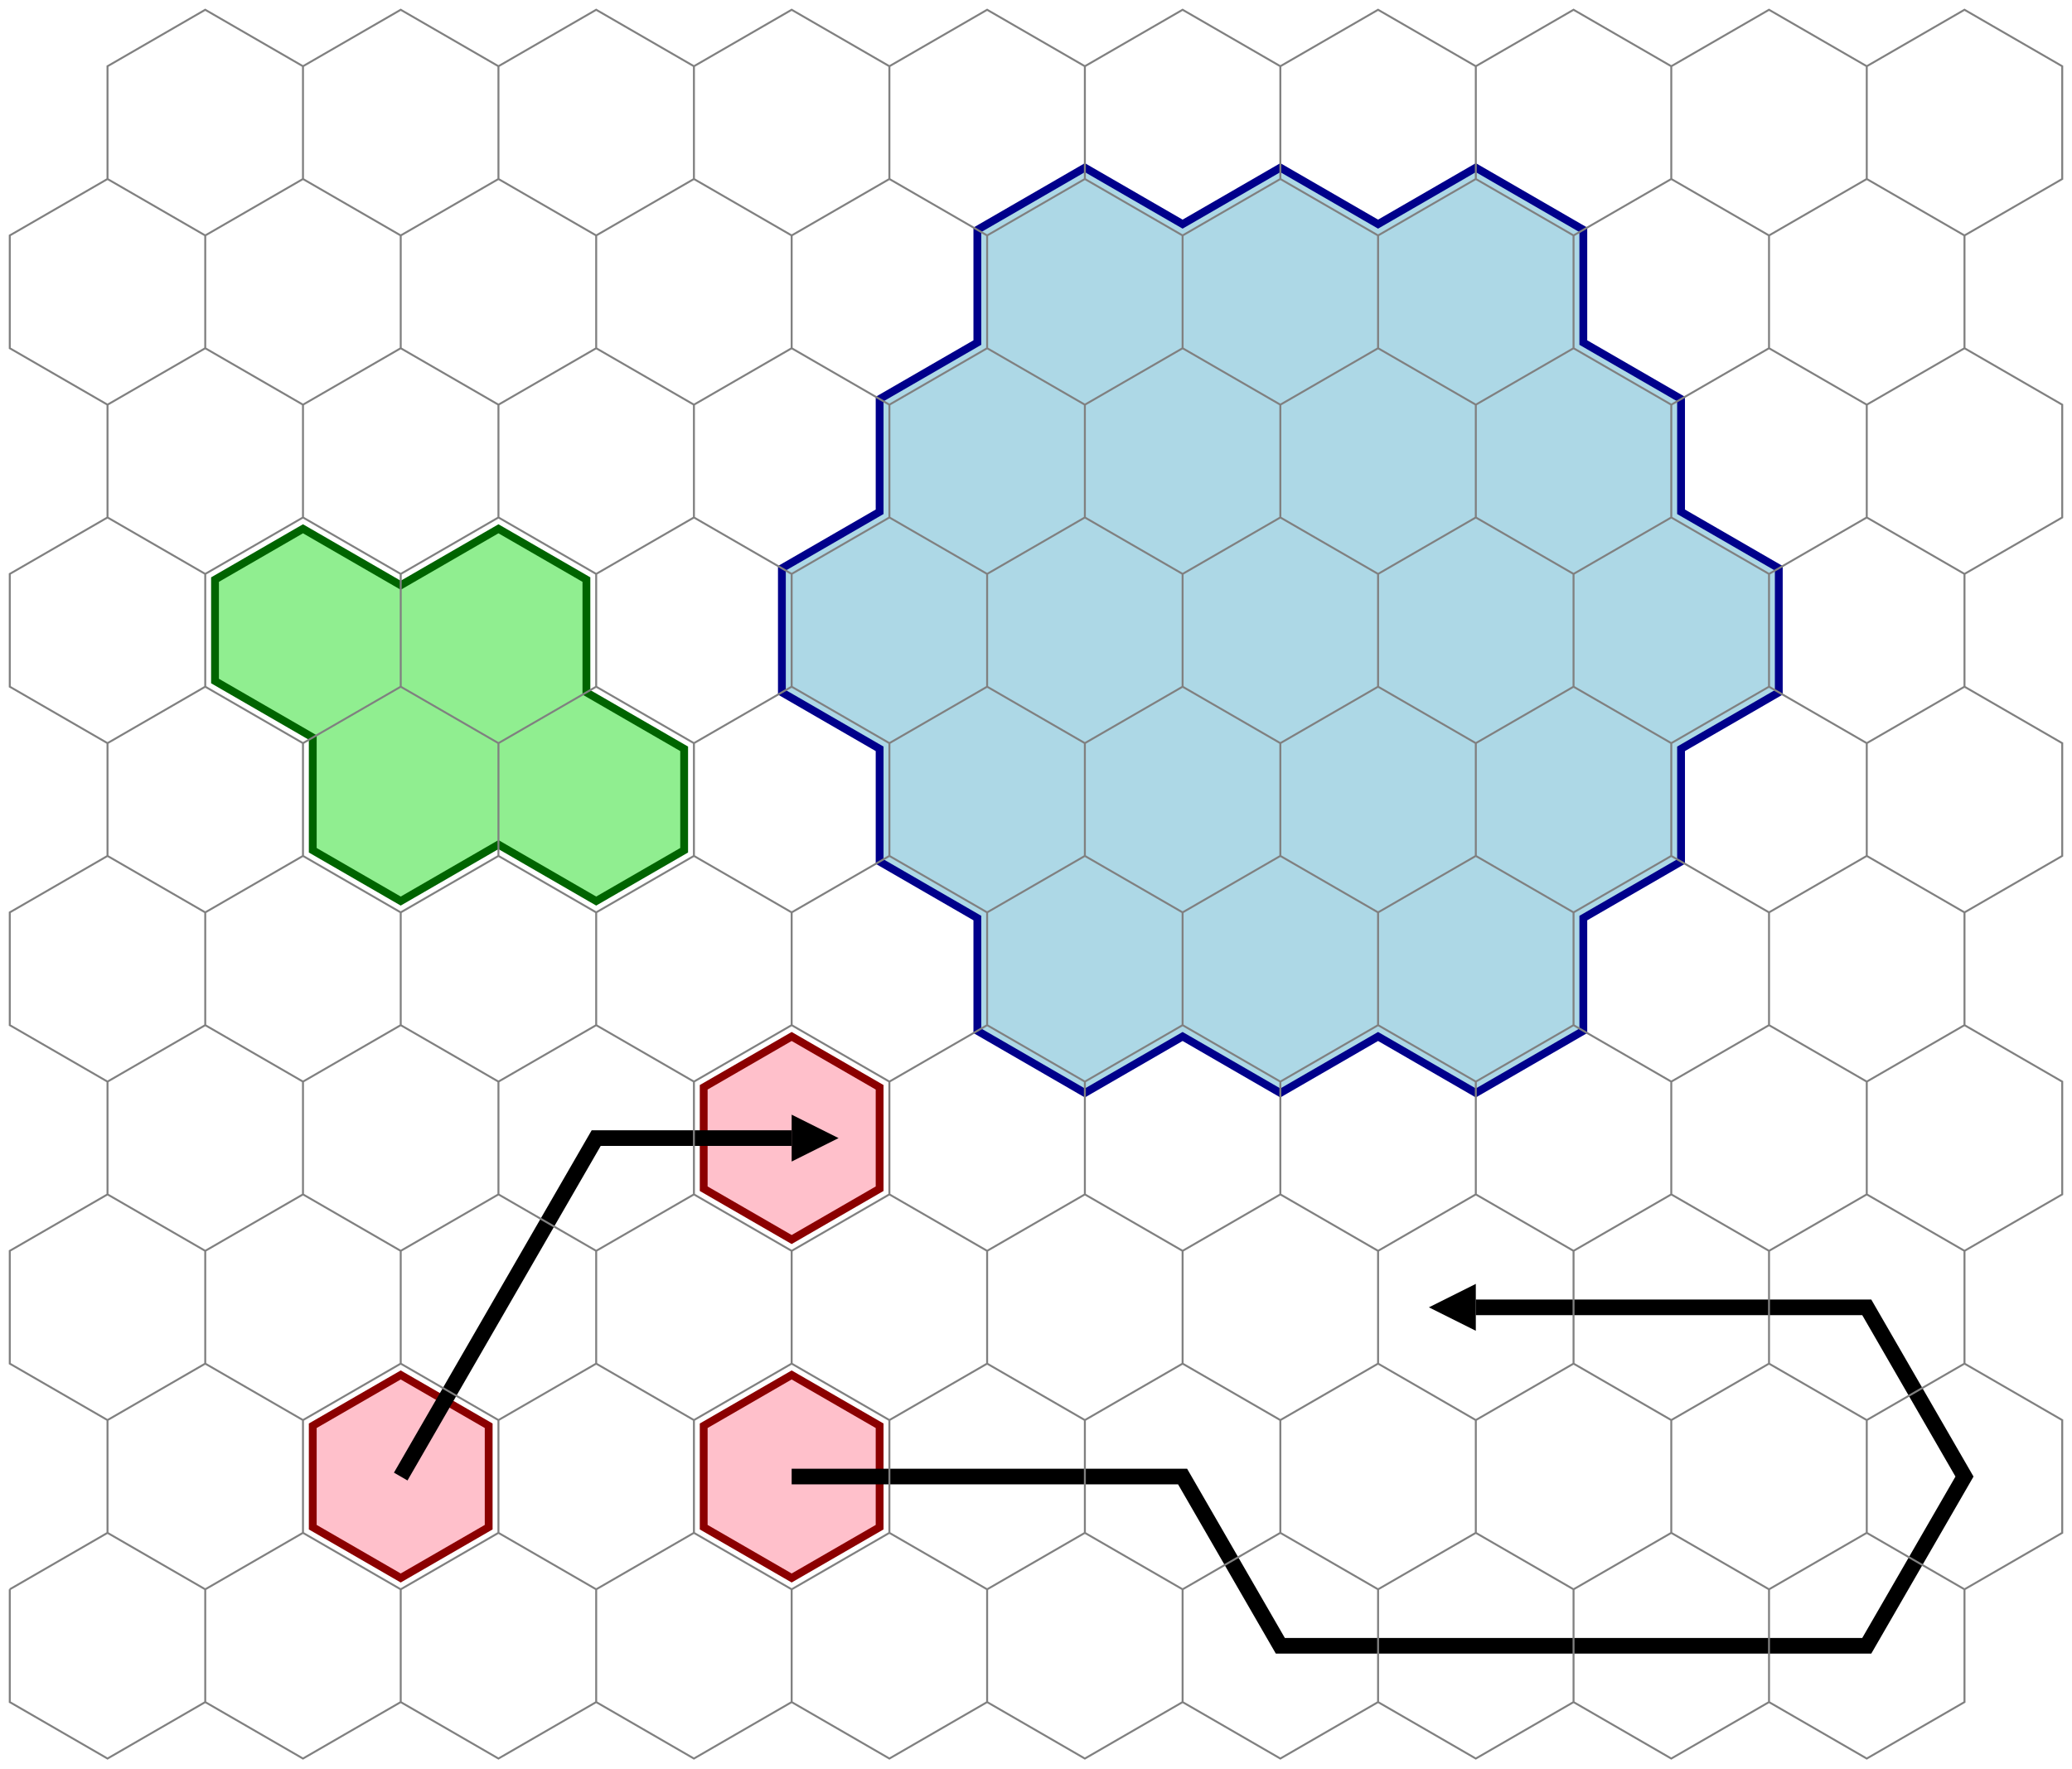
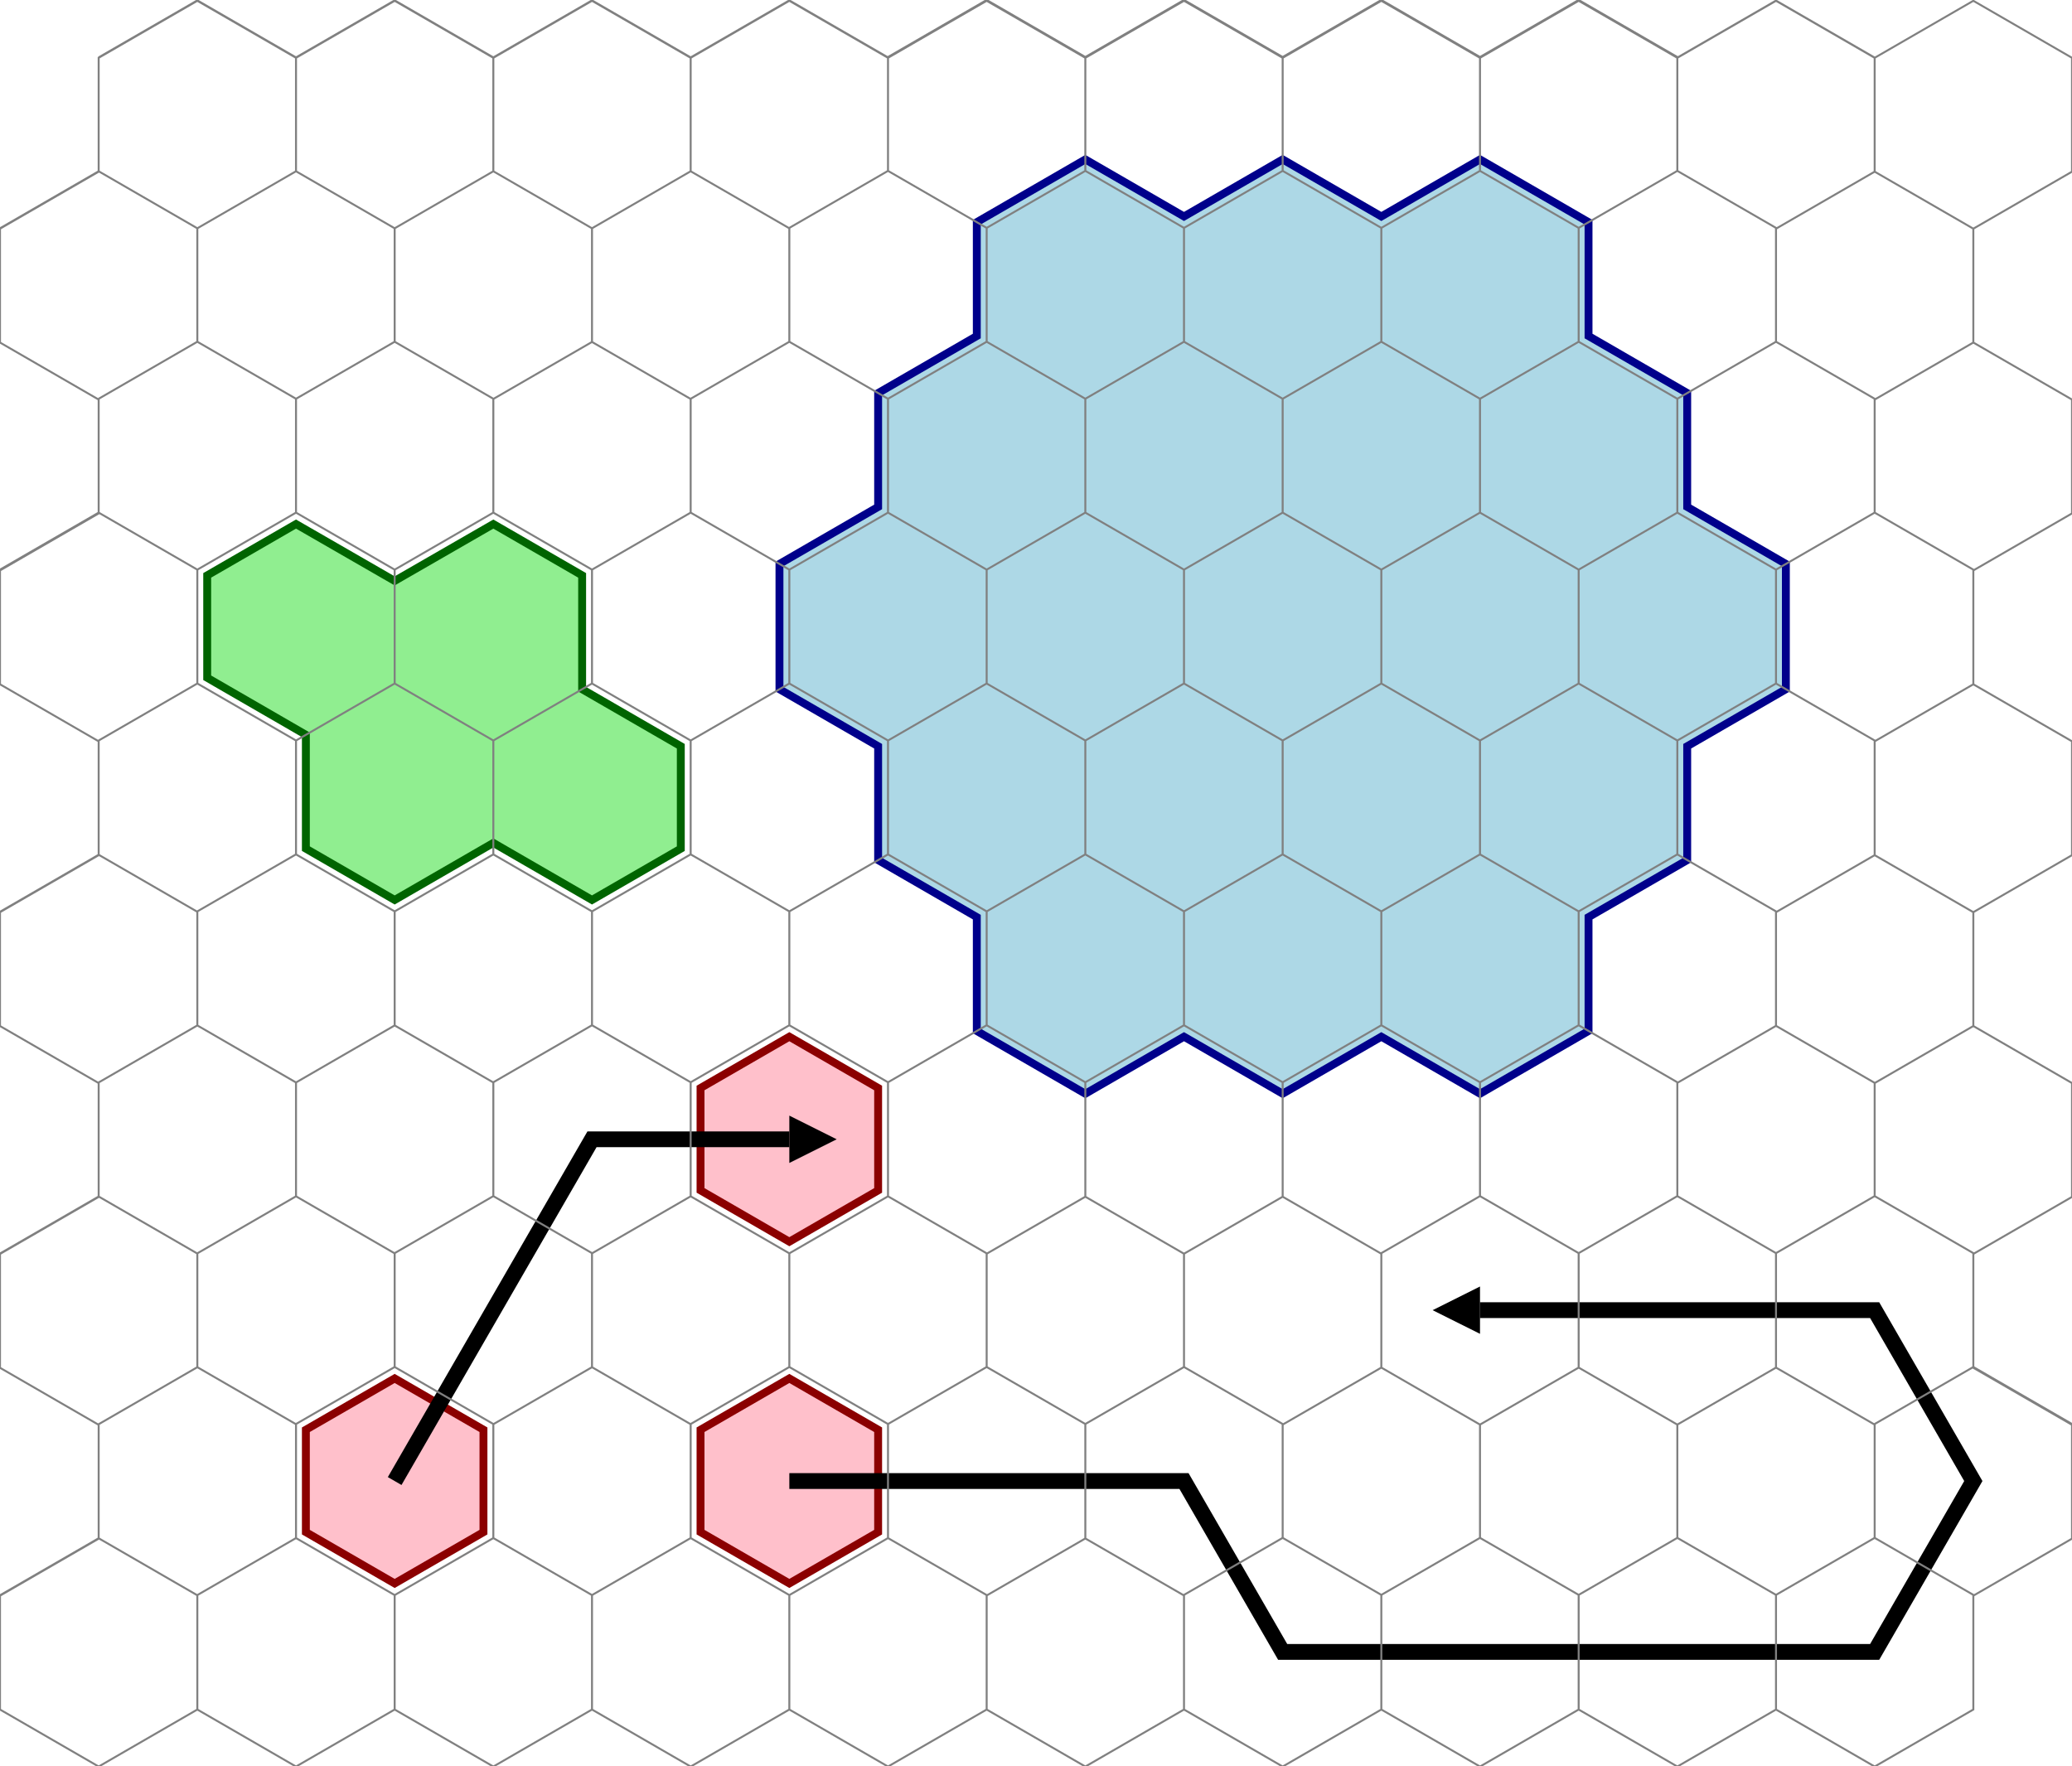
- <svg xmlns="http://www.w3.org/2000/svg" width="100%" height="100%" viewBox="0 0 10.6 9.049" version="1.1">
+ <svg xmlns="http://www.w3.org/2000/svg" width="100%" height="100%" viewBox="0 0 10.5 8.949" version="1.1">
  <defs>
    <marker id="Triangle" viewBox="0 0 10 10" refX="0" refY="5" markerUnits="strokeWidth" markerWidth="4" markerHeight="3" orient="auto">
      <path d="M 0 0 L 10 5 L 0 10 z" />
    </marker>
  </defs>
-   <g transform="translate(0.05 8.99893) scale(1 -1)">
-     <polygon style="fill:lightblue; stroke:darkblue; stroke-width:0.04" points="4.95,4.301 4.95,3.724 5.5,3.406 6,3.695 6.5,3.406 7,3.695 7.5,3.406 8.05,3.724 8.05,4.301 8.55,4.59 8.55,5.167 9.05,5.456 9.05,6.091 8.55,6.38 8.55,6.957 8.05,7.246 8.05,7.823 7.5,8.141 7,7.852 6.5,8.141 6,7.852 5.5,8.141 4.95,7.823 4.95,7.246 4.45,6.957 4.45,6.38 3.95,6.091 3.95,5.456 4.45,5.167 4.45,4.59" />
-     <g style="fill:pink; stroke:darkred; stroke-width:0.04">
-       <polygon points="1.55,1.703 1.55,1.184 2,0.924 2.45,1.184 2.45,1.703 2,1.963" />
-       <polygon points="3.55,1.703 3.55,1.184 4,0.924 4.45,1.184 4.45,1.703 4,1.963" />
-       <polygon points="3.55,3.435 3.55,2.916 4,2.656 4.45,2.916 4.45,3.435 4,3.695" />
-       <polygon style="fill:lightgreen; stroke:darkgreen" points="1.55,5.225 1.55,4.648 2,4.388 2.5,4.677 3,4.388 3.45,4.648 3.45,5.167 2.95,5.456 2.95,6.033 2.5,6.293 2,6.004 1.5,6.293 1.05,6.033 1.05,5.514" />
-     </g>
-     <g style="fill:none; stroke:black; stroke-width:0.08; marker-end:url(#Triangle)">
-       <polyline points="2,1.443 2.5,2.309 3,3.175 4,3.175" />
-       <polyline points="4,1.443 5,1.443 6,1.443 6.5,0.577 7.5,0.577 8.5,0.577 9.5,0.577 10,1.443 9.5,2.309 8.5,2.309 7.5,2.309" />
-     </g>
-     <path style="fill:none; stroke:gray; stroke-width:0.01" d="M 1,0.289L 1,0.866L 0.5,1.155L 0,0.866M 2,0.289L 2,0.866L 1.5,1.155L 1,0.866M 3,0.289L 3,0.866L 2.5,1.155L 2,0.866M 4,0.289L 4,0.866L 3.5,1.155L 3,0.866M 5,0.289L 5,0.866L 4.5,1.155L 4,0.866M 6,0.289L 6,0.866L 5.5,1.155L 5,0.866M 7,0.289L 7,0.866L 6.5,1.155L 6,0.866M 8,0.289L 8,0.866L 7.5,1.155L 7,0.866M 9,0.289L 9,0.866L 8.5,1.155L 8,0.866M 10,0.289L 10,0.866L 9.5,1.155L 9,0.866M 1.5,1.155L 1.5,1.732L 1,2.021L 0.5,1.732M 2.5,1.155L 2.5,1.732L 2,2.021L 1.5,1.732M 3.5,1.155L 3.5,1.732L 3,2.021L 2.5,1.732M 4.5,1.155L 4.5,1.732L 4,2.021L 3.5,1.732M 5.5,1.155L 5.5,1.732L 5,2.021L 4.5,1.732M 6.5,1.155L 6.5,1.732L 6,2.021L 5.5,1.732M 7.5,1.155L 7.5,1.732L 7,2.021L 6.5,1.732M 8.5,1.155L 8.5,1.732L 8,2.021L 7.5,1.732M 9.5,1.155L 9.5,1.732L 9,2.021L 8.5,1.732M 10.5,1.155L 10.5,1.732L 10,2.021L 9.5,1.732M 1,2.021L 1,2.598L 0.5,2.887L 0,2.598M 2,2.021L 2,2.598L 1.5,2.887L 1,2.598M 3,2.021L 3,2.598L 2.5,2.887L 2,2.598M 4,2.021L 4,2.598L 3.5,2.887L 3,2.598M 5,2.021L 5,2.598L 4.5,2.887L 4,2.598M 6,2.021L 6,2.598L 5.5,2.887L 5,2.598M 7,2.021L 7,2.598L 6.5,2.887L 6,2.598M 8,2.021L 8,2.598L 7.5,2.887L 7,2.598M 9,2.021L 9,2.598L 8.5,2.887L 8,2.598M 10,2.021L 10,2.598L 9.5,2.887L 9,2.598M 1.5,2.887L 1.5,3.464L 1,3.753L 0.5,3.464M 2.5,2.887L 2.5,3.464L 2,3.753L 1.5,3.464M 3.5,2.887L 3.5,3.464L 3,3.753L 2.5,3.464M 4.5,2.887L 4.5,3.464L 4,3.753L 3.5,3.464M 5.5,2.887L 5.5,3.464L 5,3.753L 4.5,3.464M 6.5,2.887L 6.5,3.464L 6,3.753L 5.5,3.464M 7.5,2.887L 7.5,3.464L 7,3.753L 6.5,3.464M 8.5,2.887L 8.5,3.464L 8,3.753L 7.5,3.464M 9.5,2.887L 9.5,3.464L 9,3.753L 8.5,3.464M 10.5,2.887L 10.5,3.464L 10,3.753L 9.5,3.464M 1,3.753L 1,4.33L 0.5,4.619L 0,4.33M 2,3.753L 2,4.33L 1.5,4.619L 1,4.33M 3,3.753L 3,4.33L 2.5,4.619L 2,4.33M 4,3.753L 4,4.33L 3.5,4.619L 3,4.33M 5,3.753L 5,4.33L 4.5,4.619L 4,4.33M 6,3.753L 6,4.33L 5.5,4.619L 5,4.33M 7,3.753L 7,4.33L 6.5,4.619L 6,4.33M 8,3.753L 8,4.33L 7.5,4.619L 7,4.33M 9,3.753L 9,4.33L 8.5,4.619L 8,4.33M 10,3.753L 10,4.33L 9.5,4.619L 9,4.33M 1.5,4.619L 1.5,5.196L 1,5.485L 0.5,5.196M 2.5,4.619L 2.5,5.196L 2,5.485L 1.5,5.196M 3.5,4.619L 3.5,5.196L 3,5.485L 2.5,5.196M 4.5,4.619L 4.5,5.196L 4,5.485L 3.5,5.196M 5.5,4.619L 5.5,5.196L 5,5.485L 4.5,5.196M 6.5,4.619L 6.5,5.196L 6,5.485L 5.5,5.196M 7.5,4.619L 7.5,5.196L 7,5.485L 6.5,5.196M 8.5,4.619L 8.5,5.196L 8,5.485L 7.5,5.196M 9.5,4.619L 9.5,5.196L 9,5.485L 8.5,5.196M 10.5,4.619L 10.5,5.196L 10,5.485L 9.5,5.196M 1,5.485L 1,6.062L 0.5,6.351L 0,6.062M 2,5.485L 2,6.062L 1.5,6.351L 1,6.062M 3,5.485L 3,6.062L 2.5,6.351L 2,6.062M 4,5.485L 4,6.062L 3.5,6.351L 3,6.062M 5,5.485L 5,6.062L 4.5,6.351L 4,6.062M 6,5.485L 6,6.062L 5.5,6.351L 5,6.062M 7,5.485L 7,6.062L 6.5,6.351L 6,6.062M 8,5.485L 8,6.062L 7.5,6.351L 7,6.062M 9,5.485L 9,6.062L 8.5,6.351L 8,6.062M 10,5.485L 10,6.062L 9.5,6.351L 9,6.062M 1.5,6.351L 1.5,6.928L 1,7.217L 0.5,6.928M 2.5,6.351L 2.5,6.928L 2,7.217L 1.5,6.928M 3.5,6.351L 3.5,6.928L 3,7.217L 2.5,6.928M 4.5,6.351L 4.5,6.928L 4,7.217L 3.5,6.928M 5.5,6.351L 5.5,6.928L 5,7.217L 4.5,6.928M 6.5,6.351L 6.5,6.928L 6,7.217L 5.5,6.928M 7.5,6.351L 7.5,6.928L 7,7.217L 6.5,6.928M 8.5,6.351L 8.5,6.928L 8,7.217L 7.5,6.928M 9.5,6.351L 9.5,6.928L 9,7.217L 8.5,6.928M 10.5,6.351L 10.5,6.928L 10,7.217L 9.5,6.928M 1,7.217L 1,7.794L 0.5,8.083L 0,7.794M 2,7.217L 2,7.794L 1.5,8.083L 1,7.794M 3,7.217L 3,7.794L 2.5,8.083L 2,7.794M 4,7.217L 4,7.794L 3.5,8.083L 3,7.794M 5,7.217L 5,7.794L 4.5,8.083L 4,7.794M 6,7.217L 6,7.794L 5.5,8.083L 5,7.794M 7,7.217L 7,7.794L 6.5,8.083L 6,7.794M 8,7.217L 8,7.794L 7.5,8.083L 7,7.794M 9,7.217L 9,7.794L 8.5,8.083L 8,7.794M 10,7.217L 10,7.794L 9.5,8.083L 9,7.794M 1.5,8.083L 1.5,8.66L 1,8.949L 0.5,8.66M 2.5,8.083L 2.5,8.66L 2,8.949L 1.5,8.66M 3.5,8.083L 3.5,8.66L 3,8.949L 2.5,8.66M 4.5,8.083L 4.5,8.66L 4,8.949L 3.5,8.66M 5.5,8.083L 5.5,8.66L 5,8.949L 4.5,8.66M 6.5,8.083L 6.5,8.66L 6,8.949L 5.5,8.66M 7.5,8.083L 7.5,8.66L 7,8.949L 6.5,8.66M 8.5,8.083L 8.5,8.66L 8,8.949L 7.5,8.66M 9.5,8.083L 9.5,8.66L 9,8.949L 8.5,8.66M 10.5,8.083L 10.5,8.66L 10,8.949L 9.5,8.66M 0,0.866L 0,0.289L 0.5,0L 1,0.289L 1.5,0L 2,0.289L 2.5,0L 3,0.289L 3.5,0L 4,0.289L 4.5,0L 5,0.289L 5.5,0L 6,0.289L 6.5,0L 7,0.289L 7.5,0L 8,0.289L 8.5,0L 9,0.289L 9.5,0L 10,0.289L 10,0.866L 10.5,1.155L 10.5,1.732L 10,2.021L 10,2.598L 10.5,2.887L 10.5,3.464L 10,3.753L 10,4.33L 10.5,4.619L 10.5,5.196L 10,5.485L 10,6.062L 10.5,6.351L 10.5,6.928L 10,7.217L 10,7.794L 10.5,8.083L 10.5,8.66L 10,8.949L 9.5,8.66L 9,8.949L 8.5,8.66L 8,8.949L 7.5,8.66L 7,8.949L 6.5,8.66L 6,8.949L 5.5,8.66L 5,8.949L 4.5,8.66L 4,8.949L 3.5,8.66L 3,8.949L 2.5,8.66L 2,8.949L 1.5,8.66L 1,8.949L 0.5,8.66L 0.5,8.083L 0,7.794L 0,7.217L 0.5,6.928L 0.5,6.351L 0,6.062L 0,5.485L 0.5,5.196L 0.5,4.619L 0,4.33L 0,3.753L 0.5,3.464L 0.5,2.887L 0,2.598L 0,2.021L 0.5,1.732L 0.5,1.155L 0,0.866" />
+   <polygon style="fill:lightblue; stroke:darkblue; stroke-width:0.04" points="3.95,2.858 3.95,3.493 4.45,3.782 4.45,4.359 4.95,4.648 4.95,5.225 5.5,5.543 6,5.254 6.5,5.543 7,5.254 7.5,5.543 8.05,5.225 8.05,4.648 8.55,4.359 8.55,3.782 9.05,3.493 9.05,2.858 8.55,2.569 8.55,1.992 8.05,1.703 8.05,1.126 7.5,0.808 7,1.097 6.5,0.808 6,1.097 5.5,0.808 4.95,1.126 4.95,1.703 4.45,1.992 4.45,2.569" />
+   <g style="fill:pink; stroke:darkred; stroke-width:0.04">
+     <polygon points="1.55,7.246 1.55,7.765 2,8.025 2.45,7.765 2.45,7.246 2,6.986" />
+     <polygon points="3.55,7.246 3.55,7.765 4,8.025 4.45,7.765 4.45,7.246 4,6.986" />
+     <polygon points="3.55,5.514 3.55,6.033 4,6.293 4.45,6.033 4.45,5.514 4,5.254" />
+     <polygon style="fill:lightgreen; stroke:darkgreen" points="1.55,3.724 1.55,4.301 2,4.561 2.5,4.272 3,4.561 3.45,4.301 3.45,3.782 2.95,3.493 2.95,2.916 2.5,2.656 2,2.944 1.5,2.656 1.05,2.916 1.05,3.435" />
  </g>
+   <g style="fill:none; stroke:black; stroke-width:0.08; marker-end:url(#Triangle)">
+     <polyline points="2,7.506 2.5,6.64 3,5.774 4,5.774" />
+     <polyline points="4,7.506 5,7.506 6,7.506 6.5,8.372 7.5,8.372 8.5,8.372 9.5,8.372 10,7.506 9.5,6.64 8.5,6.64 7.5,6.64" />
+   </g>
+   <path style="fill:none; stroke:gray; stroke-width:0.01" d="M 2.5,7.794 l 0,-0.577 -0.5,-0.289 -0.5,0.289 m 3,0.577 l 0,-0.577 -0.5,-0.289 -0.5,0.289 m 1,-1.155 l 0,-0.577 -0.5,-0.289 -0.5,0.289 m -0.5,1.443 l 0,-0.577 -0.5,-0.289 -0.5,0.289 m 1.5,-0.289 l 0,-0.577 -0.5,-0.289 -0.5,0.289 m 3,2.309 l 0,-0.577 -0.5,-0.289 -0.5,0.289 m 2,0.577 l 0,-0.577 -0.5,-0.289 -0.5,0.289 m 1.5,1.443 l 0,-0.577 -0.5,-0.289 -0.5,0.289 m 2,0.577 l 0,-0.577 -0.5,-0.289 -0.5,0.289 m 2,0.577 l 0,-0.577 -0.5,-0.289 -0.5,0.289 m 2,0.577 l 0,-0.577 -0.5,-0.289 -0.5,0.289 m 1.5,-0.289 l 0,-0.577 -0.5,-0.289 -0.5,0.289 m 0.5,-0.289 l 0,-0.577 -0.5,-0.289 -0.5,0.289 m 0,0.577 l 0,-0.577 -0.5,-0.289 -0.5,0.289 m 0,0.577 l 0,-0.577 -0.5,-0.289 -0.5,0.289 m -4.5,-2.021 l 0,-0.577 -0.5,-0.289 -0.5,0.289 m 0.5,-0.289 l 0,-0.577 -0.5,-0.289 -0.5,0.289 m 2.5,1.443 l 0,-0.577 -0.5,-0.289 -0.5,0.289 m 0.5,-0.289 l 0,-0.577 -0.5,-0.289 -0.5,0.289 m -0.5,1.443 l 0,-0.577 -0.5,-0.289 -0.5,0.289 m 1.5,1.443 l 0,-0.577 -0.5,-0.289 -0.5,0.289 m 2,0.577 l 0,-0.577 -0.5,-0.289 -0.5,0.289 m 0.5,-2.021 l 0,-0.577 -0.5,-0.289 -0.5,0.289 m 0,0.577 l 0,-0.577 -0.5,-0.289 -0.5,0.289 m 0.5,1.443 l 0,-0.577 -0.5,-0.289 -0.5,0.289 m 4.5,1.443 l 0,-0.577 -0.5,-0.289 -0.5,0.289 m 0.5,-0.289 l 0,-0.577 -0.5,-0.289 -0.5,0.289 m 1,2.309 l 0,-0.577 -0.5,-0.289 -0.5,0.289 m 4,-1.155 l 0,-0.577 -0.5,-0.289 -0.5,0.289 m 2,0.577 l 0,-0.577 -0.5,-0.289 -0.5,0.289 m 0.5,-0.289 l 0,-0.577 -0.5,-0.289 -0.5,0.289 m 0,0.577 l 0,-0.577 -0.5,-0.289 -0.5,0.289 m 0.5,1.443 l 0,-0.577 -0.5,-0.289 -0.5,0.289 m 1.5,1.443 l 0,-0.577 -0.5,-0.289 -0.5,0.289 m 2,0.577 l 0,-0.577 -0.5,-0.289 -0.5,0.289 m 2.5,-0.289 l 0,-0.577 -0.5,-0.289 -0.5,0.289 m 0.5,-0.289 l 0,-0.577 -0.5,-0.289 -0.5,0.289 m 0.5,-0.289 l 0,-0.577 -0.5,-0.289 -0.5,0.289 m 0,0.577 l 0,-0.577 -0.5,-0.289 -0.5,0.289 m 0,0.577 l 0,-0.577 -0.5,-0.289 -0.5,0.289 m 0.5,1.443 l 0,-0.577 -0.5,-0.289 -0.5,0.289 m 0.5,1.443 l 0,-0.577 -0.5,-0.289 -0.5,0.289 m 1.5,1.443 l 0,-0.577 -0.5,-0.289 -0.5,0.289 m 1.5,1.443 l 0,-0.577 -0.5,-0.289 -0.5,0.289 m 2,0.577 l 0,-0.577 -0.5,-0.289 -0.5,0.289 m 2,0.577 l 0,-0.577 -0.5,-0.289 -0.5,0.289 m 1.5,-0.289 l 0,-0.577 -0.5,-0.289 -0.5,0.289 m -2.5,1.443 l 0,-0.577 -0.5,-0.289 -0.5,0.289 m 1.5,1.443 l 0,-0.577 -0.5,-0.289 -0.5,0.289 m 2,0.577 l 0,-0.577 -0.5,-0.289 -0.5,0.289 m 2,0.577 l 0,-0.577 -0.5,-0.289 -0.5,0.289 m 2,0.577 l 0,-0.577 -0.5,-0.289 -0.5,0.289 m 1.5,-0.289 l 0,-0.577 -0.5,-0.289 -0.5,0.289 m 1.5,-0.289 l 0,-0.577 -0.5,-0.289 -0.5,0.289 m 1.5,-0.289 l 0,-0.577 -0.5,-0.289 -0.5,0.289 m 0.5,-0.289 l 0,-0.577 -0.5,-0.289 -0.5,0.289 m 0.5,-0.289 l 0,-0.577 -0.5,-0.289 -0.5,0.289 m 0.5,-0.289 l 0,-0.577 -0.5,-0.289 -0.5,0.289 m 0,0.577 l 0,-0.577 -0.5,-0.289 -0.5,0.289 m 0,0.577 l 0,-0.577 -0.5,-0.289 -0.5,0.289 m 0,0.577 l 0,-0.577 -0.5,-0.289 -0.5,0.289 m 0.5,1.443 l 0,-0.577 -0.5,-0.289 -0.5,0.289 m 0.5,1.443 l 0,-0.577 -0.5,-0.289 -0.5,0.289 m -2,5.774 l 0,-0.577 -0.5,-0.289 -0.5,0.289 m 1.5,1.443 l 0,-0.577 -0.5,-0.289 -0.5,0.289 m 2,0.577 l 0,-0.577 -0.5,-0.289 -0.5,0.289 m 1.5,-0.289 l 0,-0.577 -0.5,-0.289 -0.5,0.289 m -0.5,-0.289 l 0,-0.577 -0.5,-0.289 -0.5,0.289 m 3,2.309 l 0,-0.577 -0.5,-0.289 -0.5,0.289 m -1.5,-2.021 l 0,-0.577 -0.5,-0.289 -0.5,0.289 m 4.5,3.175 l 0,-0.577 -0.5,-0.289 -0.5,0.289 m 1,-1.155 l 0,-0.577 -0.5,-0.289 -0.5,0.289 m 0,0.577 l 0,-0.577 -0.5,-0.289 -0.5,0.289 m -0.5,-0.289 l 0,-0.577 -0.5,-0.289 -0.5,0.289 m 2,-2.887 l 0,-0.577 -0.5,-0.289 -0.5,0.289 m -1.5,6.64 l 0,-0.577 -0.5,-0.289 -0.5,0.289 m 1,-1.155 l 0,-0.577 -0.5,-0.289 -0.5,0.289 m 1,-1.155 l 0,-0.577 -0.5,-0.289 -0.5,0.289 m 1,-2.887 l 0,-0.577 -0.5,-0.289 -0.5,0.289 m 1.5,-0.289 l 0,-0.577 -0.5,-0.289 -0.5,0.289 m 1.5,1.443 l 0,-0.577 -0.5,-0.289 -0.5,0.289 m 1.5,-0.289 l 0,-0.577 -0.5,-0.289 -0.5,0.289 m 1.5,1.443 l 0,-0.577 -0.5,-0.289 -0.5,0.289 m 1.5,-0.289 l 0,-0.577 -0.5,-0.289 -0.5,0.289 m 1.5,1.443 l 0,-0.577 -0.5,-0.289 -0.5,0.289 m 1.5,-0.289 l 0,-0.577 -0.5,-0.289 -0.5,0.289 m 2.5,8.372 l 0,-0.577 -0.5,-0.289 -0.5,0.289 m 1,-1.155 l 0,-0.577 -0.5,-0.289 -0.5,0.289 m 2.5,1.443 l 0,-0.577 -0.5,-0.289 -0.5,0.289 m 0.5,-0.289 l 0,-0.577 -0.5,-0.289 -0.5,0.289 m 2.5,1.443 l 0,-0.577 -0.5,-0.289 -0.5,0.289 m 2,0.577 l 0,-0.577 -0.5,-0.289 -0.5,0.289 m 1,-1.155 l 0,-0.577 -0.5,-0.289 -0.5,0.289 m 1,-4.619 l 0,-0.577 -0.5,-0.289 -0.5,0.289 m 2,5.774 l 0,-0.577 -0.5,-0.289 -0.5,0.289 m 0.5,-0.289 l 0,-0.577 -0.5,-0.289 -0.5,0.289 m 1.5,-0.289 l 0,-0.577 -0.5,-0.289 -0.5,0.289 m 1,-1.155 l 0,-0.577 -0.5,-0.289 -0.5,0.289 m 0.5,-0.289 l 0,-0.577 -0.5,-0.289 -0.5,0.289 m 1.5,-0.289 l 0,-0.577 -0.5,-0.289 -0.5,0.289 m -9,6.928 l 0,0.577 -0.5,0.289 0,0.577 0.5,0.289 0.5,-0.289 0.5,0.289 0.5,-0.289 0.5,0.289 0.5,-0.289 0.5,0.289 0.5,-0.289 0.5,0.289 0.5,-0.289 0.5,0.289 0.5,-0.289 0.5,0.289 0.5,-0.289 0.5,0.289 0.5,-0.289 0.5,0.289 0.5,-0.289 0.5,0.289 0.5,-0.289 0,-0.577 0.5,-0.289 0,-0.577 -0.5,-0.289 0,-0.577 0.5,-0.289 0,-0.577 -0.5,-0.289 0,-0.577 0.5,-0.289 0,-0.577 -0.5,-0.289 0,-0.577 0.5,-0.289 0,-0.577 -0.5,-0.289 0,-0.577 0.5,-0.289 0,-0.577 -0.5,-0.289 -0.5,0.289 -0.5,-0.289 -0.5,0.289 -0.5,-0.289 -0.5,0.289 -0.5,-0.289 -0.5,0.289 -0.5,-0.289 -0.5,0.289 -0.5,-0.289 -0.5,0.289 -0.5,-0.289 -0.5,0.289 -0.5,-0.289 -0.5,0.289 -0.5,-0.289 -0.5,0.289 -0.5,-0.289 -0.5,0.289 0,0.577 -0.5,0.289 0,0.577 0.5,0.289 0,0.577 -0.5,0.289 0,0.577 0.5,0.289 0,0.577 -0.5,0.289 0,0.577 0.5,0.289 0,0.577 -0.5,0.289 0,0.577 0.5,0.289" />
</svg>
